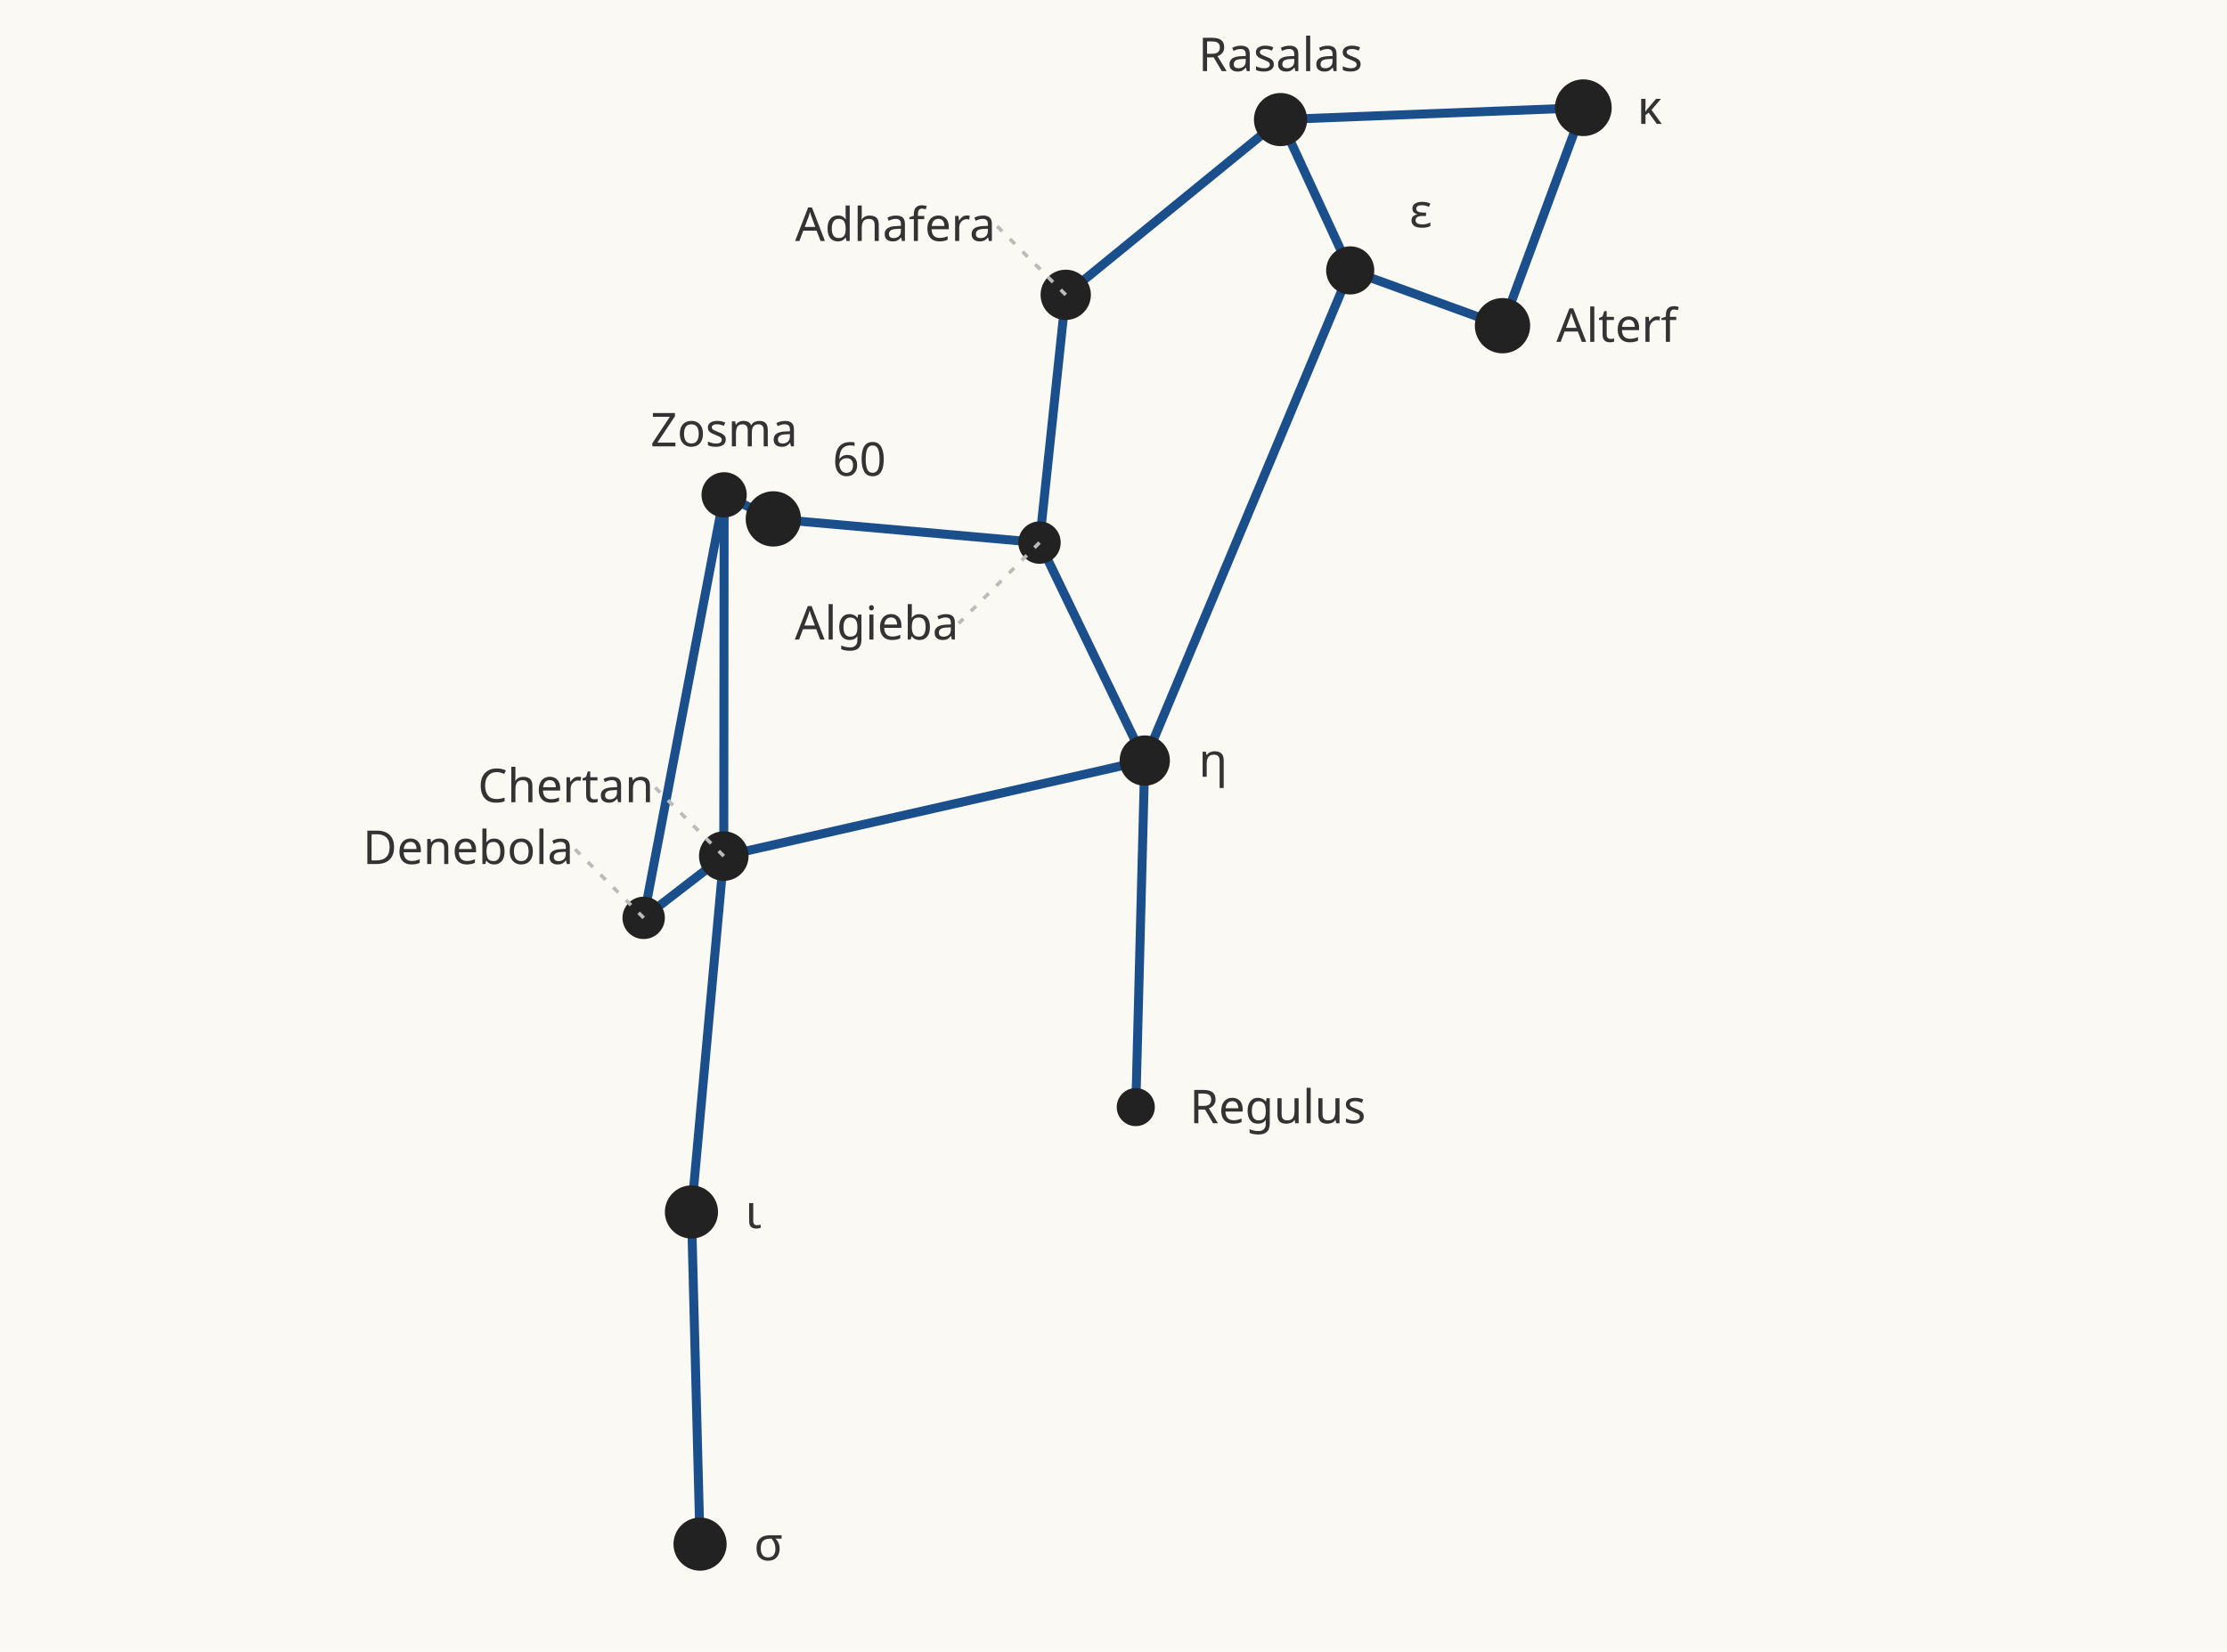
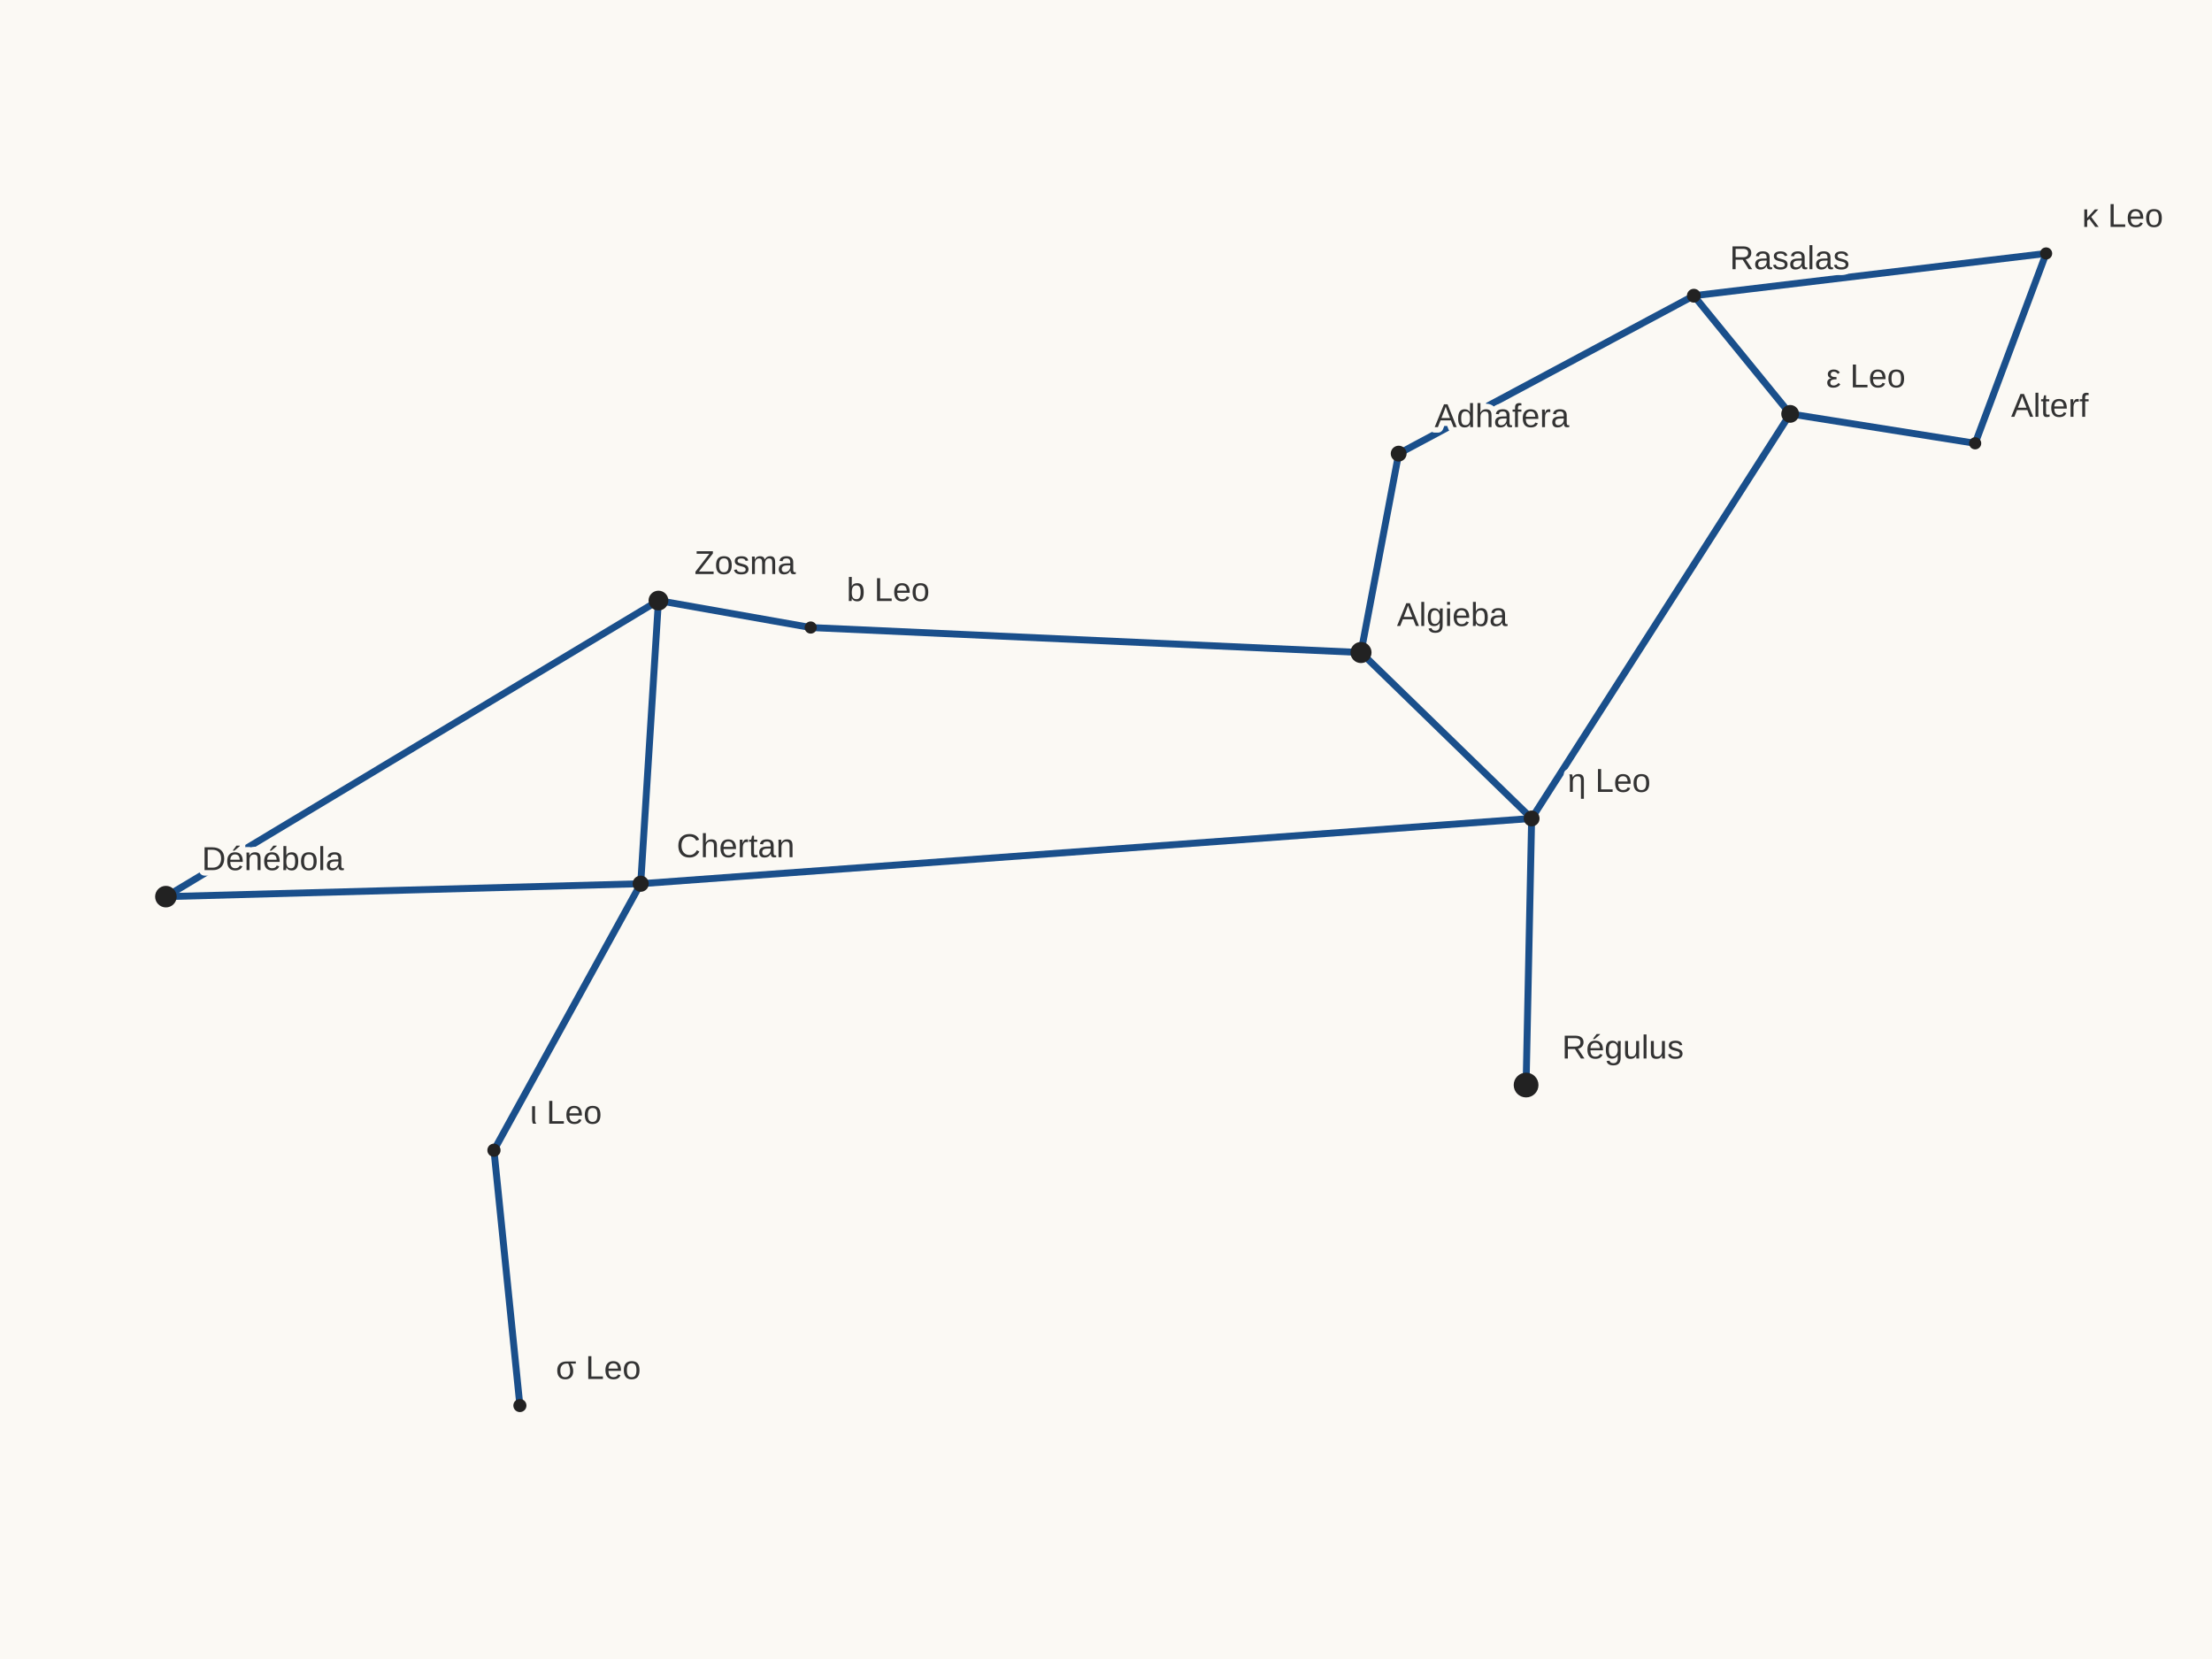
- <svg xmlns="http://www.w3.org/2000/svg" viewBox="0 0 620 460" width="620" height="460" role="img" aria-label="Figure de la constellation Lion">
-   <rect width="620" height="460" fill="#fbf9f4" />
-   <line x1="194.9" y1="430.0" x2="192.5" y2="337.5" stroke="#1a4f8b" stroke-width="2.5" stroke-linecap="round" />
-   <line x1="192.5" y1="337.5" x2="201.5" y2="238.4" stroke="#1a4f8b" stroke-width="2.5" stroke-linecap="round" />
-   <line x1="201.5" y1="238.4" x2="201.6" y2="137.8" stroke="#1a4f8b" stroke-width="2.5" stroke-linecap="round" />
-   <line x1="201.6" y1="137.8" x2="179.2" y2="255.6" stroke="#1a4f8b" stroke-width="2.5" stroke-linecap="round" />
-   <line x1="179.2" y1="255.6" x2="201.5" y2="238.4" stroke="#1a4f8b" stroke-width="2.5" stroke-linecap="round" />
-   <line x1="201.5" y1="238.4" x2="318.7" y2="211.8" stroke="#1a4f8b" stroke-width="2.5" stroke-linecap="round" />
-   <line x1="318.7" y1="211.8" x2="289.4" y2="151.1" stroke="#1a4f8b" stroke-width="2.5" stroke-linecap="round" />
-   <line x1="289.4" y1="151.1" x2="215.3" y2="144.5" stroke="#1a4f8b" stroke-width="2.5" stroke-linecap="round" />
-   <line x1="215.3" y1="144.5" x2="201.6" y2="137.8" stroke="#1a4f8b" stroke-width="2.5" stroke-linecap="round" />
-   <line x1="316.2" y1="308.3" x2="318.7" y2="211.8" stroke="#1a4f8b" stroke-width="2.5" stroke-linecap="round" />
-   <line x1="318.7" y1="211.8" x2="375.9" y2="75.3" stroke="#1a4f8b" stroke-width="2.5" stroke-linecap="round" />
-   <line x1="375.9" y1="75.3" x2="418.3" y2="90.7" stroke="#1a4f8b" stroke-width="2.5" stroke-linecap="round" />
-   <line x1="418.3" y1="90.7" x2="440.8" y2="30.0" stroke="#1a4f8b" stroke-width="2.5" stroke-linecap="round" />
-   <line x1="440.8" y1="30.0" x2="356.5" y2="33.3" stroke="#1a4f8b" stroke-width="2.5" stroke-linecap="round" />
-   <line x1="356.5" y1="33.3" x2="296.7" y2="82.1" stroke="#1a4f8b" stroke-width="2.5" stroke-linecap="round" />
-   <line x1="296.7" y1="82.1" x2="289.4" y2="151.1" stroke="#1a4f8b" stroke-width="2.5" stroke-linecap="round" />
-   <line x1="356.5" y1="33.3" x2="375.9" y2="75.3" stroke="#1a4f8b" stroke-width="2.5" stroke-linecap="round" />
-   <circle cx="440.8" cy="30.0" r="7.9" fill="#222" />
-   <circle cx="418.3" cy="90.7" r="7.7" fill="#222" />
-   <circle cx="375.9" cy="75.3" r="6.7" fill="#222" />
-   <circle cx="356.5" cy="33.3" r="7.4" fill="#222" />
-   <circle cx="318.7" cy="211.8" r="7.0" fill="#222" />
-   <circle cx="316.2" cy="308.3" r="5.3" fill="#222" />
-   <circle cx="296.7" cy="82.1" r="7.0" fill="#222" />
-   <circle cx="289.4" cy="151.1" r="5.9" fill="#222" />
-   <circle cx="215.3" cy="144.5" r="7.7" fill="#222" />
-   <circle cx="201.6" cy="137.8" r="6.3" fill="#222" />
-   <circle cx="201.5" cy="238.4" r="6.9" fill="#222" />
-   <circle cx="194.9" cy="430.0" r="7.4" fill="#222" />
-   <circle cx="192.5" cy="337.5" r="7.4" fill="#222" />
-   <circle cx="179.2" cy="255.6" r="5.9" fill="#222" />
-   <text x="392.4" y="63.3" font-family="system-ui,sans-serif" font-size="13" fill="#333" text-anchor="start">ε</text>
-   <text x="433.3" y="95.2" font-family="system-ui,sans-serif" font-size="13" fill="#333" text-anchor="start">Alterf</text>
-   <text x="356.5" y="19.8" font-family="system-ui,sans-serif" font-size="13" fill="#333" text-anchor="middle">Rasalas</text>
-   <text x="231.8" y="132.5" font-family="system-ui,sans-serif" font-size="13" fill="#333" text-anchor="start">60</text>
-   <text x="201.6" y="124.3" font-family="system-ui,sans-serif" font-size="13" fill="#333" text-anchor="middle">Zosma</text>
-   <line x1="201.5" y1="238.4" x2="182.0" y2="218.9" stroke="#bbb" stroke-width="1" stroke-dasharray="2,3" />
-   <text x="182.0" y="223.4" font-family="system-ui,sans-serif" font-size="13" fill="#333" text-anchor="end">Chertan</text>
-   <line x1="179.2" y1="255.6" x2="159.7" y2="236.1" stroke="#bbb" stroke-width="1" stroke-dasharray="2,3" />
-   <text x="159.7" y="240.6" font-family="system-ui,sans-serif" font-size="13" fill="#333" text-anchor="end">Denebola</text>
-   <text x="455.8" y="34.5" font-family="system-ui,sans-serif" font-size="13" fill="#333" text-anchor="start">κ</text>
-   <text x="333.7" y="216.3" font-family="system-ui,sans-serif" font-size="13" fill="#333" text-anchor="start">η</text>
-   <text x="331.2" y="312.8" font-family="system-ui,sans-serif" font-size="13" fill="#333" text-anchor="start">Regulus</text>
-   <line x1="296.7" y1="82.1" x2="277.2" y2="62.6" stroke="#bbb" stroke-width="1" stroke-dasharray="2,3" />
-   <text x="277.2" y="67.1" font-family="system-ui,sans-serif" font-size="13" fill="#333" text-anchor="end">Adhafera</text>
-   <line x1="289.4" y1="151.1" x2="266.9" y2="173.6" stroke="#bbb" stroke-width="1" stroke-dasharray="2,3" />
-   <text x="266.9" y="178.1" font-family="system-ui,sans-serif" font-size="13" fill="#333" text-anchor="end">Algieba</text>
-   <text x="209.9" y="434.5" font-family="system-ui,sans-serif" font-size="13" fill="#333" text-anchor="start">σ</text>
-   <text x="207.5" y="342.0" font-family="system-ui,sans-serif" font-size="13" fill="#333" text-anchor="start">ι</text>
+ <svg xmlns="http://www.w3.org/2000/svg" viewBox="0 0 800 600" width="800" height="600" role="img" aria-label="Figure de Lion">
+   <rect width="800" height="600" fill="#fbf9f4" />
+   <line x1="188.026" y1="508.333" x2="178.649" y2="415.998" stroke="#1a4f8b" stroke-width="2.5" />
+   <line x1="178.649" y1="415.998" x2="231.717" y2="319.610" stroke="#1a4f8b" stroke-width="2.5" />
+   <line x1="231.717" y1="319.610" x2="238.137" y2="217.208" stroke="#1a4f8b" stroke-width="2.5" />
+   <line x1="238.137" y1="217.208" x2="60.000" y2="324.281" stroke="#1a4f8b" stroke-width="2.5" />
+   <line x1="60.000" y1="324.281" x2="231.717" y2="319.610" stroke="#1a4f8b" stroke-width="2.5" />
+   <line x1="231.717" y1="319.610" x2="553.936" y2="296.004" stroke="#1a4f8b" stroke-width="2.5" />
+   <line x1="553.936" y1="296.004" x2="492.217" y2="235.990" stroke="#1a4f8b" stroke-width="2.5" />
+   <line x1="492.217" y1="235.990" x2="293.197" y2="226.955" stroke="#1a4f8b" stroke-width="2.5" />
+   <line x1="293.197" y1="226.955" x2="238.137" y2="217.208" stroke="#1a4f8b" stroke-width="2.5" />
+   <line x1="551.930" y1="392.420" x2="553.936" y2="296.004" stroke="#1a4f8b" stroke-width="2.5" />
+   <line x1="553.936" y1="296.004" x2="647.435" y2="149.686" stroke="#1a4f8b" stroke-width="2.5" />
+   <line x1="647.435" y1="149.686" x2="714.343" y2="160.325" stroke="#1a4f8b" stroke-width="2.5" />
+   <line x1="714.343" y1="160.325" x2="740.000" y2="91.667" stroke="#1a4f8b" stroke-width="2.5" />
+   <line x1="740.000" y1="91.667" x2="612.598" y2="106.946" stroke="#1a4f8b" stroke-width="2.5" />
+   <line x1="612.598" y1="106.946" x2="505.852" y2="164.064" stroke="#1a4f8b" stroke-width="2.5" />
+   <line x1="505.852" y1="164.064" x2="492.217" y2="235.990" stroke="#1a4f8b" stroke-width="2.5" />
+   <line x1="612.598" y1="106.946" x2="647.435" y2="149.686" stroke="#1a4f8b" stroke-width="2.5" />
+   <circle cx="740.000" cy="91.667" r="2.20" fill="#222" data-star="simbad:1629359" />
+   <circle cx="714.343" cy="160.325" r="2.20" fill="#222" data-star="simbad:1630010" />
+   <circle cx="647.435" cy="149.686" r="3.22" fill="#222" data-star="simbad:1656037" />
+   <circle cx="612.598" cy="106.946" r="2.50" fill="#222" data-star="simbad:1655792" />
+   <circle cx="553.936" cy="296.004" r="2.87" fill="#222" data-star="simbad:1671384" />
+   <circle cx="551.930" cy="392.420" r="4.48" fill="#222" data-star="simbad:1689590" />
+   <circle cx="505.852" cy="164.064" r="2.87" fill="#222" data-star="simbad:1688086" />
+   <circle cx="492.217" cy="235.990" r="3.82" fill="#222" data-star="simbad:1710354" />
+   <circle cx="293.197" cy="226.955" r="2.20" fill="#222" data-star="simbad:1767264" />
+   <circle cx="238.137" cy="217.208" r="3.58" fill="#222" data-star="simbad:1785786" />
+   <circle cx="231.717" cy="319.610" r="2.92" fill="#222" data-star="simbad:1786324" />
+   <circle cx="188.026" cy="508.333" r="2.37" fill="#222" data-star="simbad:1805652" />
+   <circle cx="178.649" cy="415.998" r="2.39" fill="#222" data-star="simbad:1805244" />
+   <circle cx="60.000" cy="324.281" r="3.90" fill="#222" data-star="simbad:1863953" />
+   <text x="518.85" y="151.06" dominant-baseline="middle" font-family="Arial,sans-serif" font-size="12" fill="#333" paint-order="stroke" stroke="#fbf9f4" stroke-width="4" stroke-linejoin="round">Adhafera</text>
+   <text x="73.00" y="311.28" dominant-baseline="middle" font-family="Arial,sans-serif" font-size="12" fill="#333" paint-order="stroke" stroke="#fbf9f4" stroke-width="4" stroke-linejoin="round">Dénébola</text>
+   <text x="625.60" y="93.95" dominant-baseline="middle" font-family="Arial,sans-serif" font-size="12" fill="#333" paint-order="stroke" stroke="#fbf9f4" stroke-width="4" stroke-linejoin="round">Rasalas</text>
+   <text x="564.93" y="379.42" dominant-baseline="middle" font-family="Arial,sans-serif" font-size="12" fill="#333" paint-order="stroke" stroke="#fbf9f4" stroke-width="4" stroke-linejoin="round">Régulus</text>
+   <text x="505.22" y="222.99" dominant-baseline="middle" font-family="Arial,sans-serif" font-size="12" fill="#333" paint-order="stroke" stroke="#fbf9f4" stroke-width="4" stroke-linejoin="round">Algieba</text>
+   <text x="244.72" y="306.61" dominant-baseline="middle" font-family="Arial,sans-serif" font-size="12" fill="#333" paint-order="stroke" stroke="#fbf9f4" stroke-width="4" stroke-linejoin="round">Chertan</text>
+   <text x="727.34" y="147.33" dominant-baseline="middle" font-family="Arial,sans-serif" font-size="12" fill="#333" paint-order="stroke" stroke="#fbf9f4" stroke-width="4" stroke-linejoin="round">Alterf</text>
+   <text x="753.00" y="78.67" dominant-baseline="middle" font-family="Arial,sans-serif" font-size="12" fill="#333" paint-order="stroke" stroke="#fbf9f4" stroke-width="4" stroke-linejoin="round">κ Leo</text>
+   <text x="660.44" y="136.69" dominant-baseline="middle" font-family="Arial,sans-serif" font-size="12" fill="#333" paint-order="stroke" stroke="#fbf9f4" stroke-width="4" stroke-linejoin="round">ε Leo</text>
+   <text x="566.94" y="283.00" dominant-baseline="middle" font-family="Arial,sans-serif" font-size="12" fill="#333" paint-order="stroke" stroke="#fbf9f4" stroke-width="4" stroke-linejoin="round">η Leo</text>
+   <text x="306.20" y="213.96" dominant-baseline="middle" font-family="Arial,sans-serif" font-size="12" fill="#333" paint-order="stroke" stroke="#fbf9f4" stroke-width="4" stroke-linejoin="round">b Leo</text>
+   <text x="251.14" y="204.21" dominant-baseline="middle" font-family="Arial,sans-serif" font-size="12" fill="#333" paint-order="stroke" stroke="#fbf9f4" stroke-width="4" stroke-linejoin="round">Zosma</text>
+   <text x="201.03" y="495.33" dominant-baseline="middle" font-family="Arial,sans-serif" font-size="12" fill="#333" paint-order="stroke" stroke="#fbf9f4" stroke-width="4" stroke-linejoin="round">σ Leo</text>
+   <text x="191.65" y="403.00" dominant-baseline="middle" font-family="Arial,sans-serif" font-size="12" fill="#333" paint-order="stroke" stroke="#fbf9f4" stroke-width="4" stroke-linejoin="round">ι Leo</text>
</svg>
